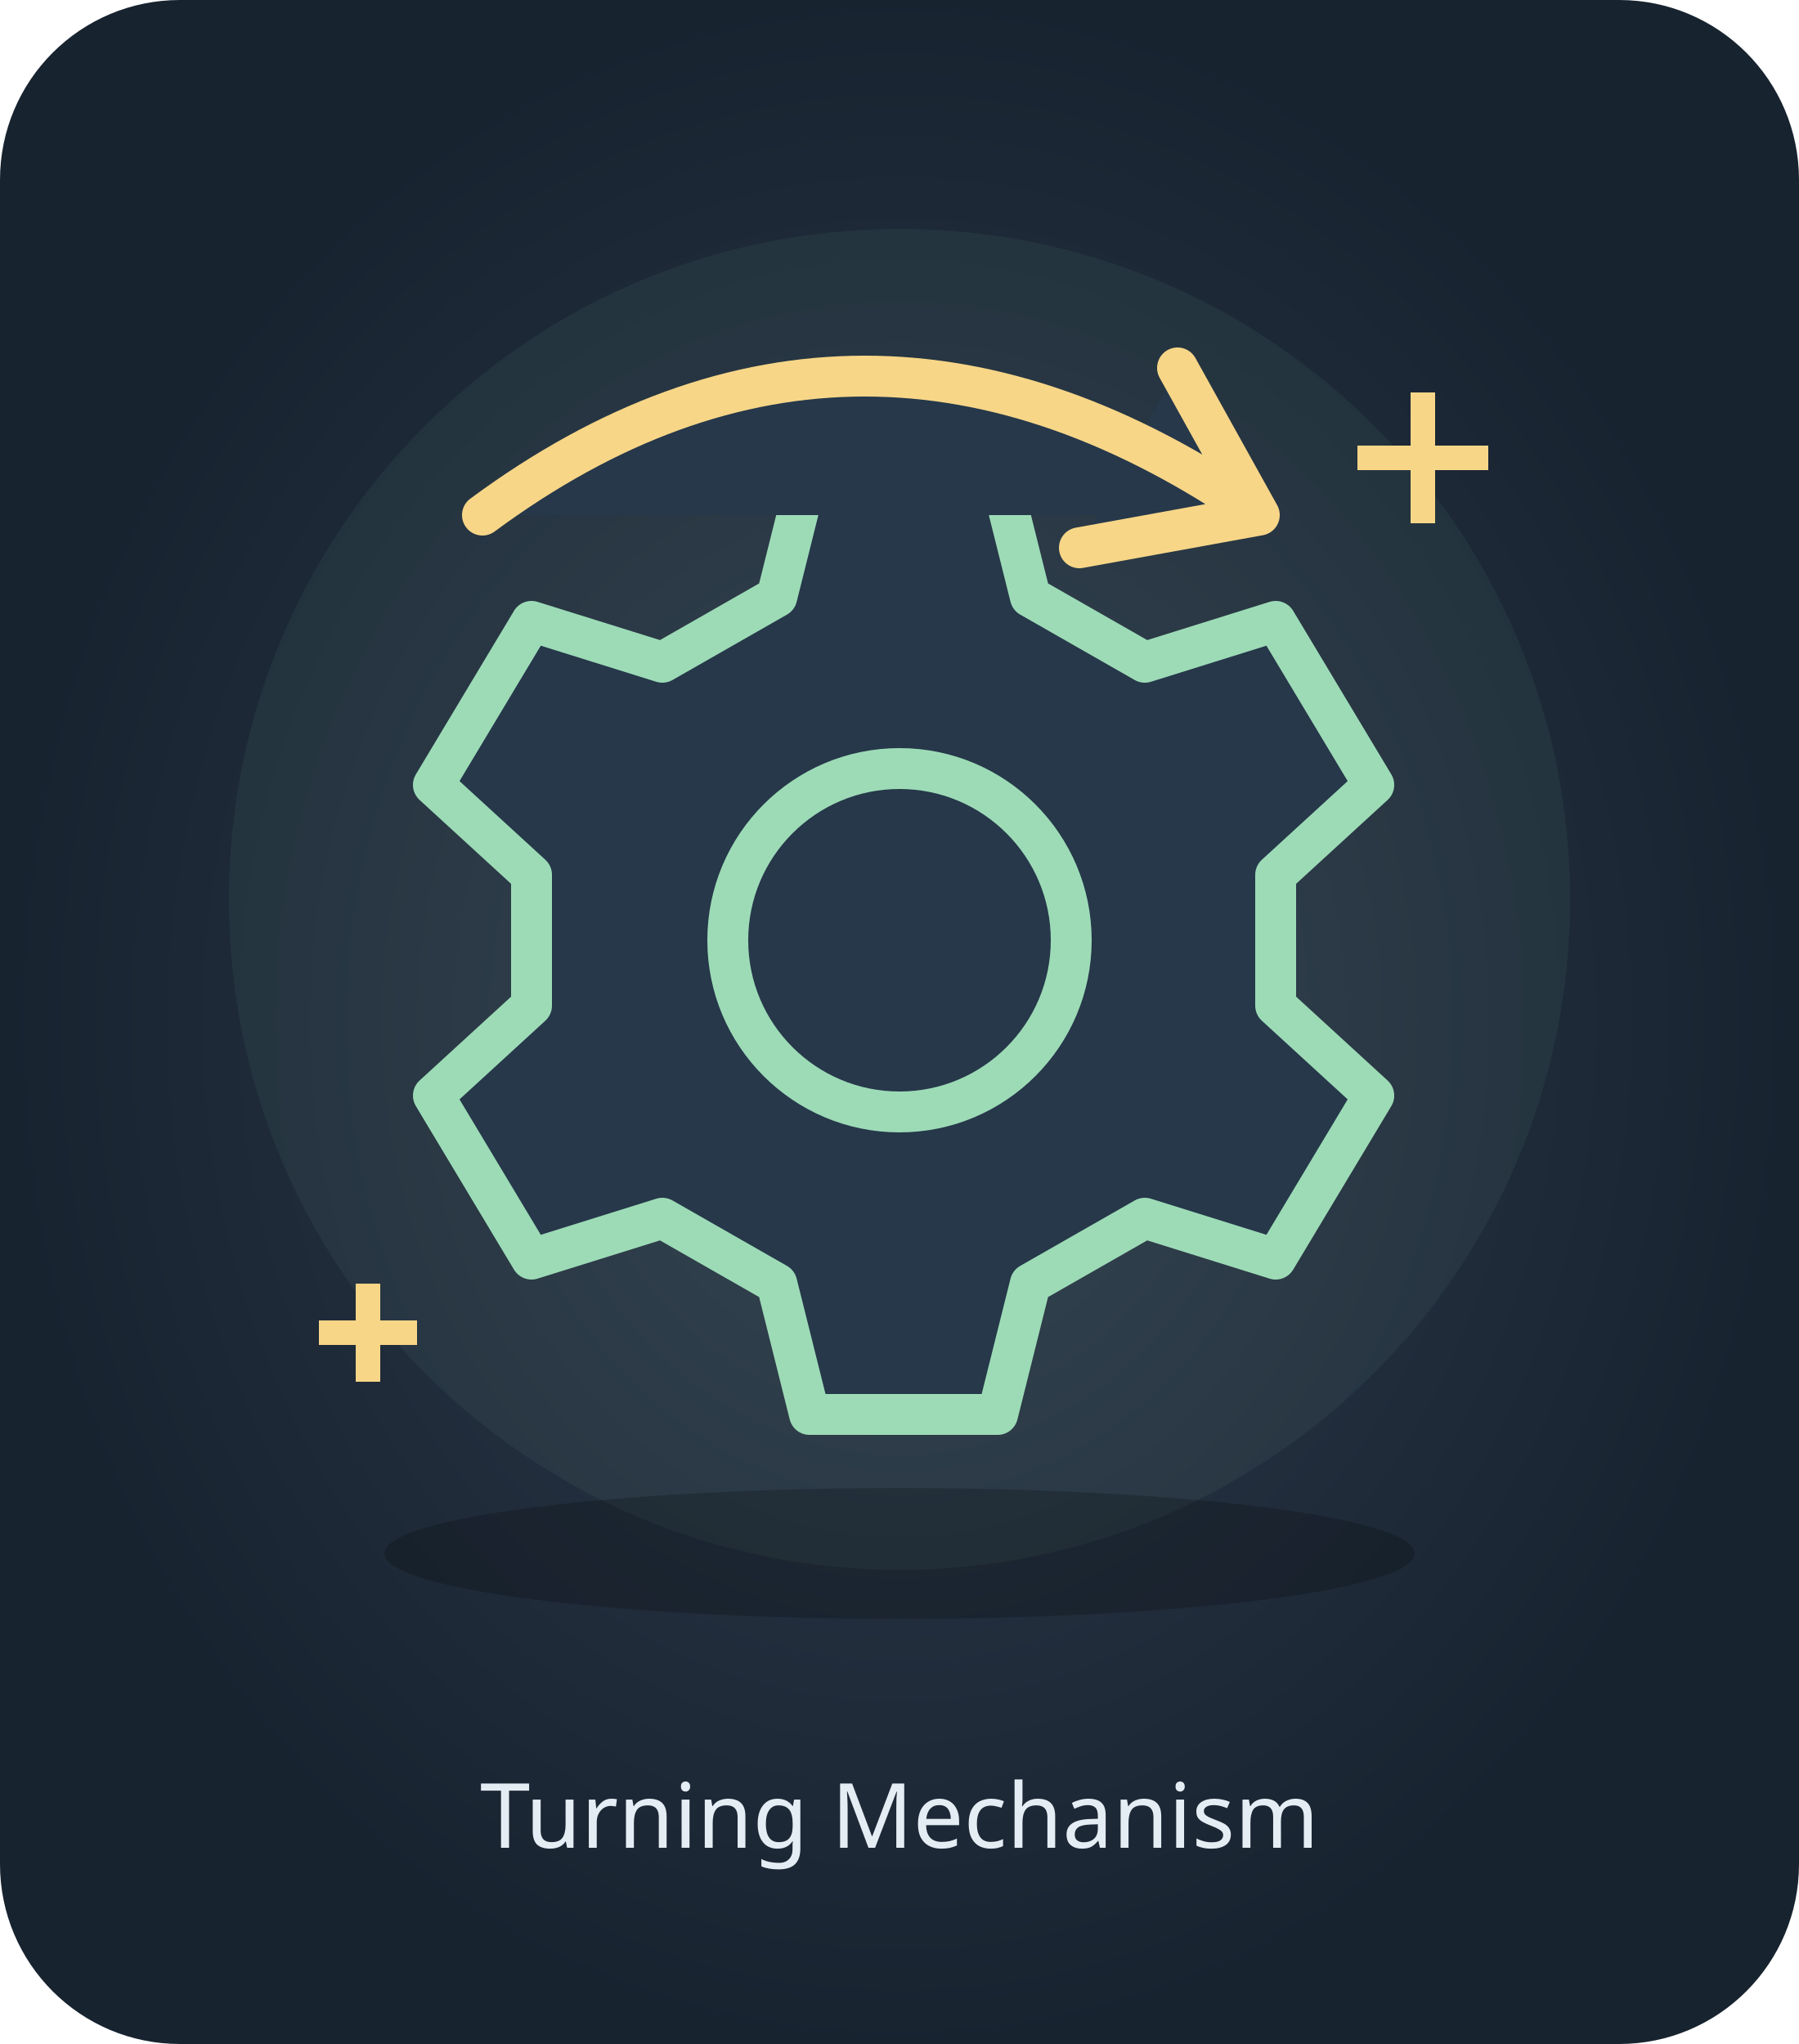
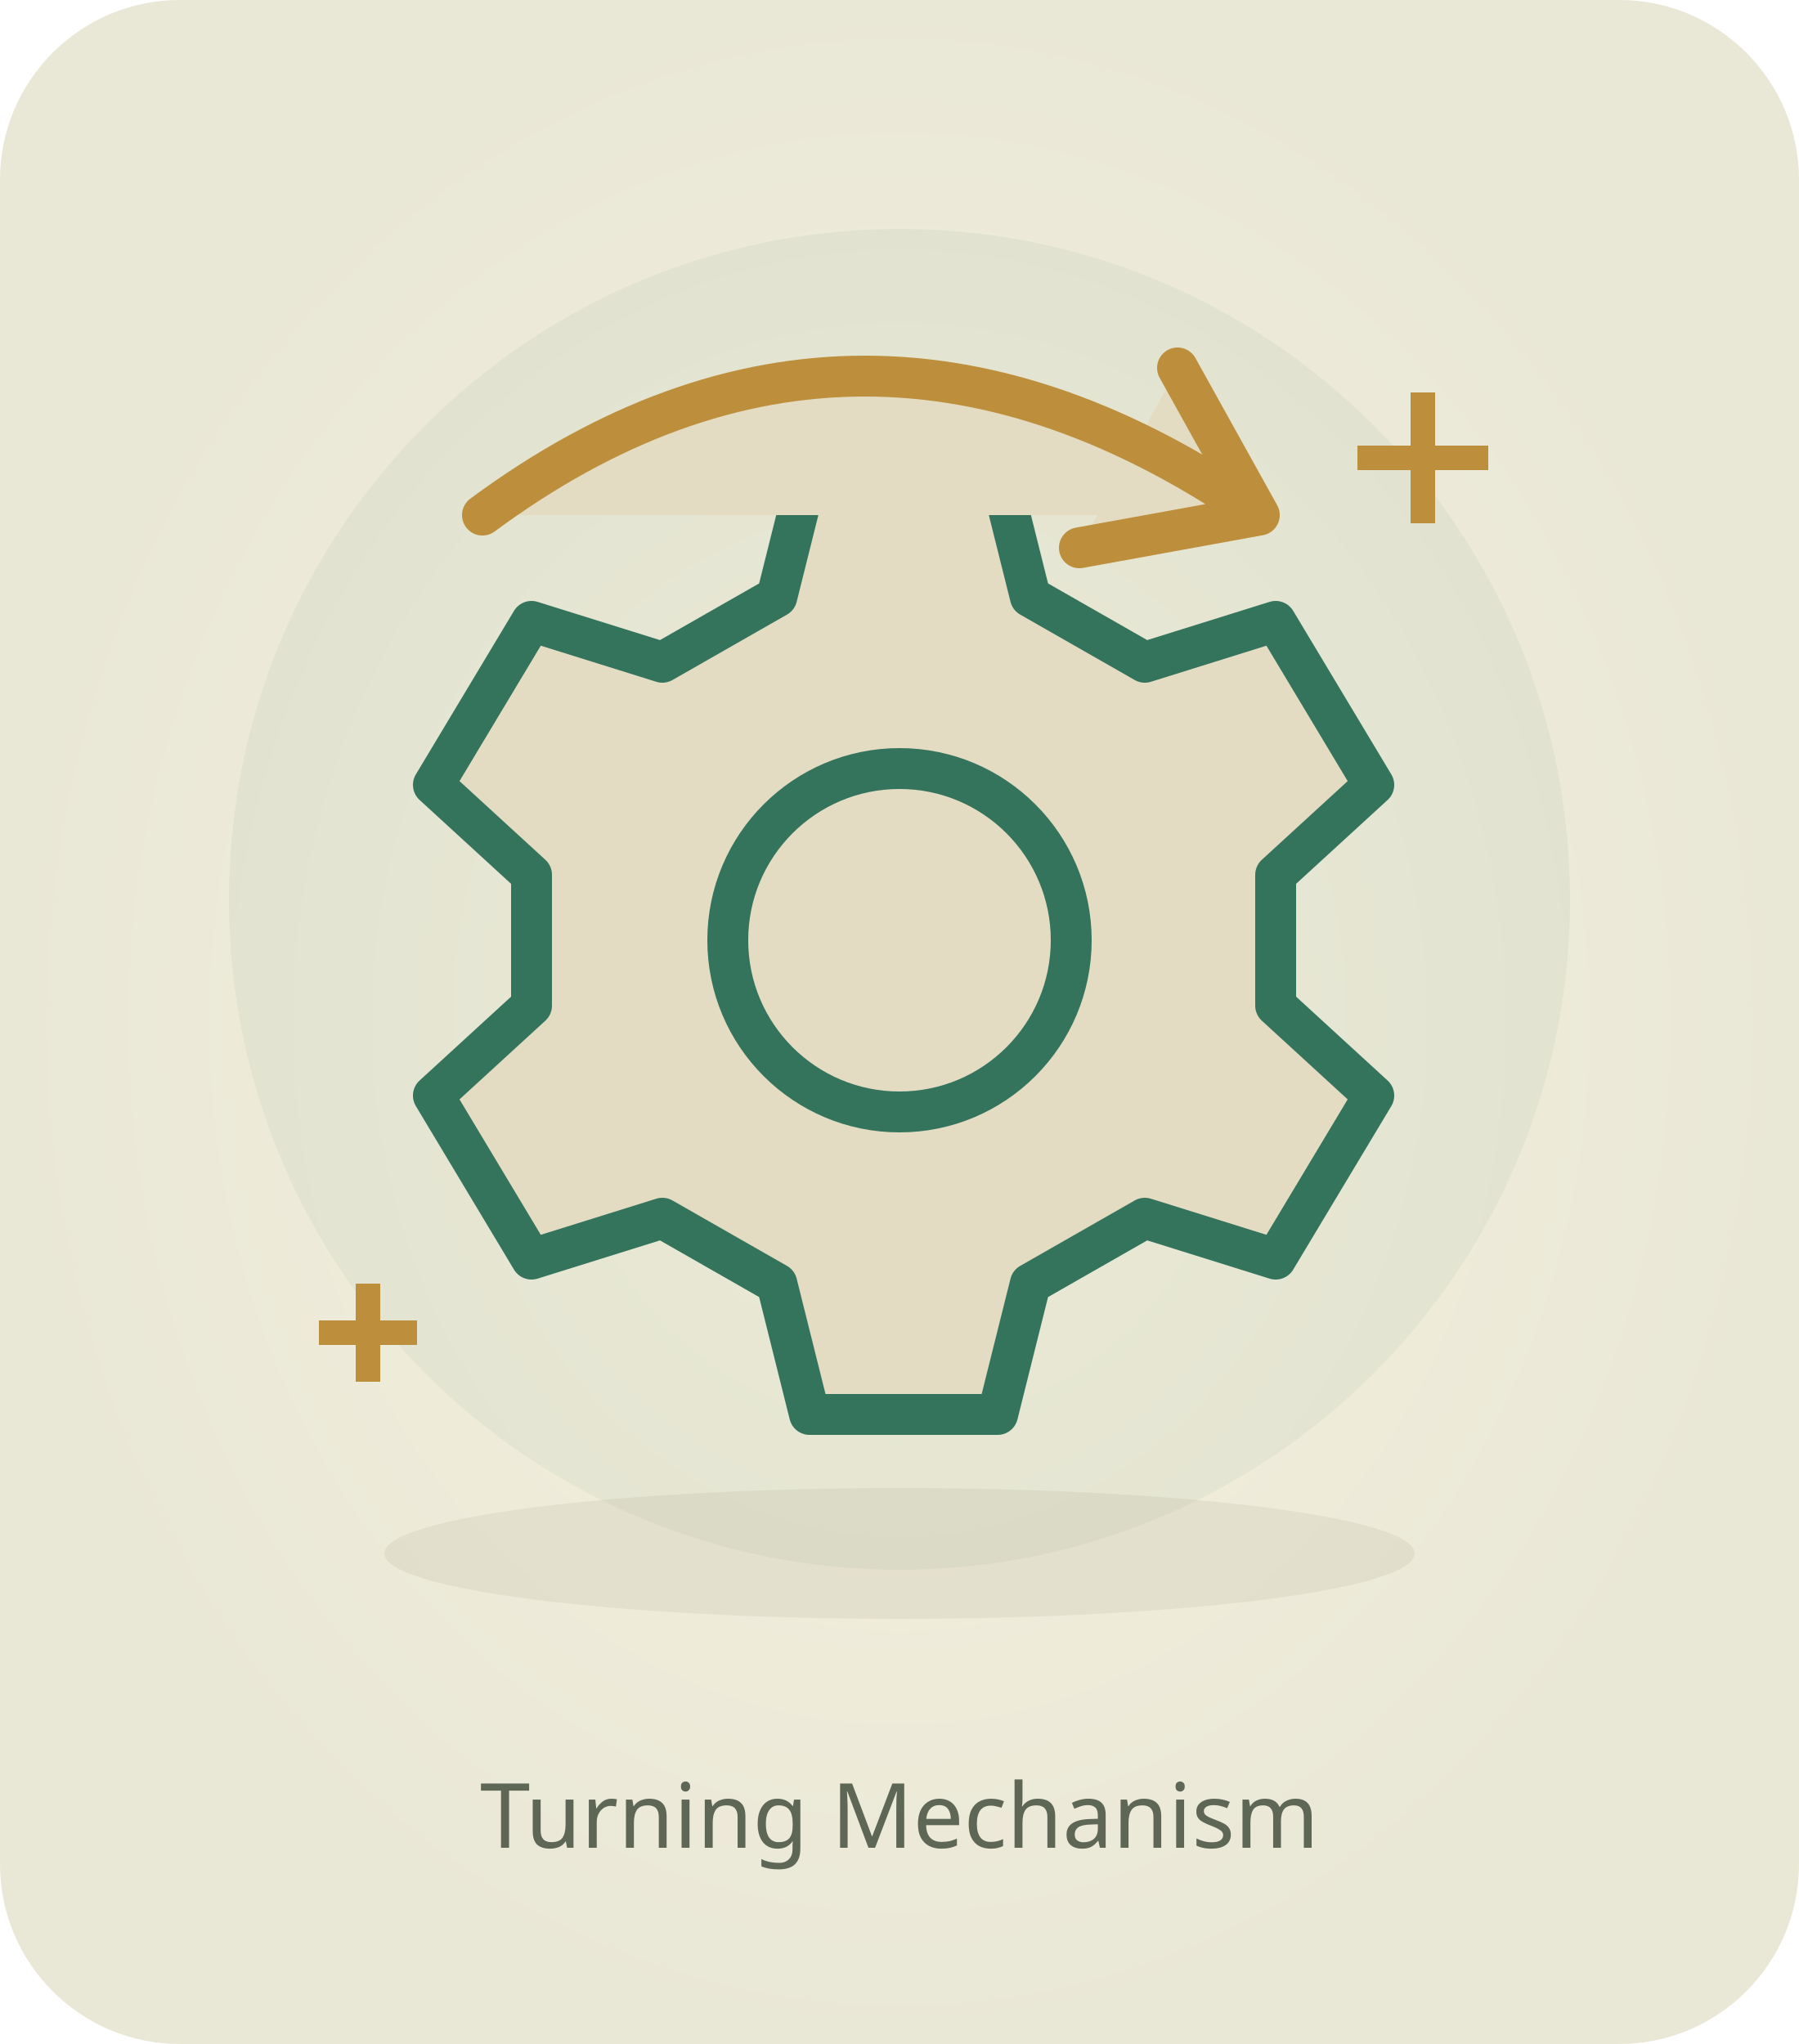
<svg xmlns="http://www.w3.org/2000/svg" viewBox="0 0 220 250" role="img">
  <defs>
    <radialGradient id="bg">
-       <stop stop-color="#303c4e" />
-       <stop offset="1" stop-color="#17232f" />
+       <stop stop-color="#f7f2df" />
+       <stop offset="1" stop-color="#e9e7d6" />
    </radialGradient>
  </defs>
  <rect width="220" height="250" rx="22" fill="url(#bg)" />
-   <circle cx="110" cy="110" r="82" fill="#9ddbb7" opacity=".06" />
-   <ellipse cx="110" cy="190" rx="63" ry="8" fill="#000" opacity=".2" />
-   <g fill="#26384a" stroke="#9ddbb7" stroke-width="5" stroke-linecap="round" stroke-linejoin="round">
+   <circle cx="110" cy="110" r="82" fill="#34745d" opacity=".06" />
+   <ellipse cx="110" cy="190" rx="63" ry="8" fill="#605b3c" opacity=".08" />
+   <g fill="#e3dbc2" stroke="#34745d" stroke-width="5" stroke-linecap="round" stroke-linejoin="round">
    <path d="m99 57 23 0 4 16 14 8 16-5 12 20-12 11v16l12 11-12 20-16-5-14 8-4 16H99l-4-16-14-8-16 5-12-20 12-11v-16L53 96l12-20 16 5 14-8Z" />
    <circle cx="110" cy="115" r="21" />
-     <path d="M59 63q46-34 95 0m-10-18 10 18-22 4" stroke="#f7d688" />
+     <path d="M59 63q46-34 95 0m-10-18 10 18-22 4" stroke="#bd8f3c" />
  </g>
-   <g fill="none" stroke="#f7d688" stroke-width="3">
+   <g fill="none" stroke="#bd8f3c" stroke-width="3">
    <path d="M174 48v16m-8-8h16M45 157v12m-6-6h12" />
  </g>
-   <text x="110" y="226" fill="#e5edf4" font-family="sans-serif" font-size="11" text-anchor="middle">Turning Mechanism</text>
+   <text x="110" y="226" fill="#5e6656" font-family="sans-serif" font-size="11" text-anchor="middle">Turning Mechanism</text>
</svg>
